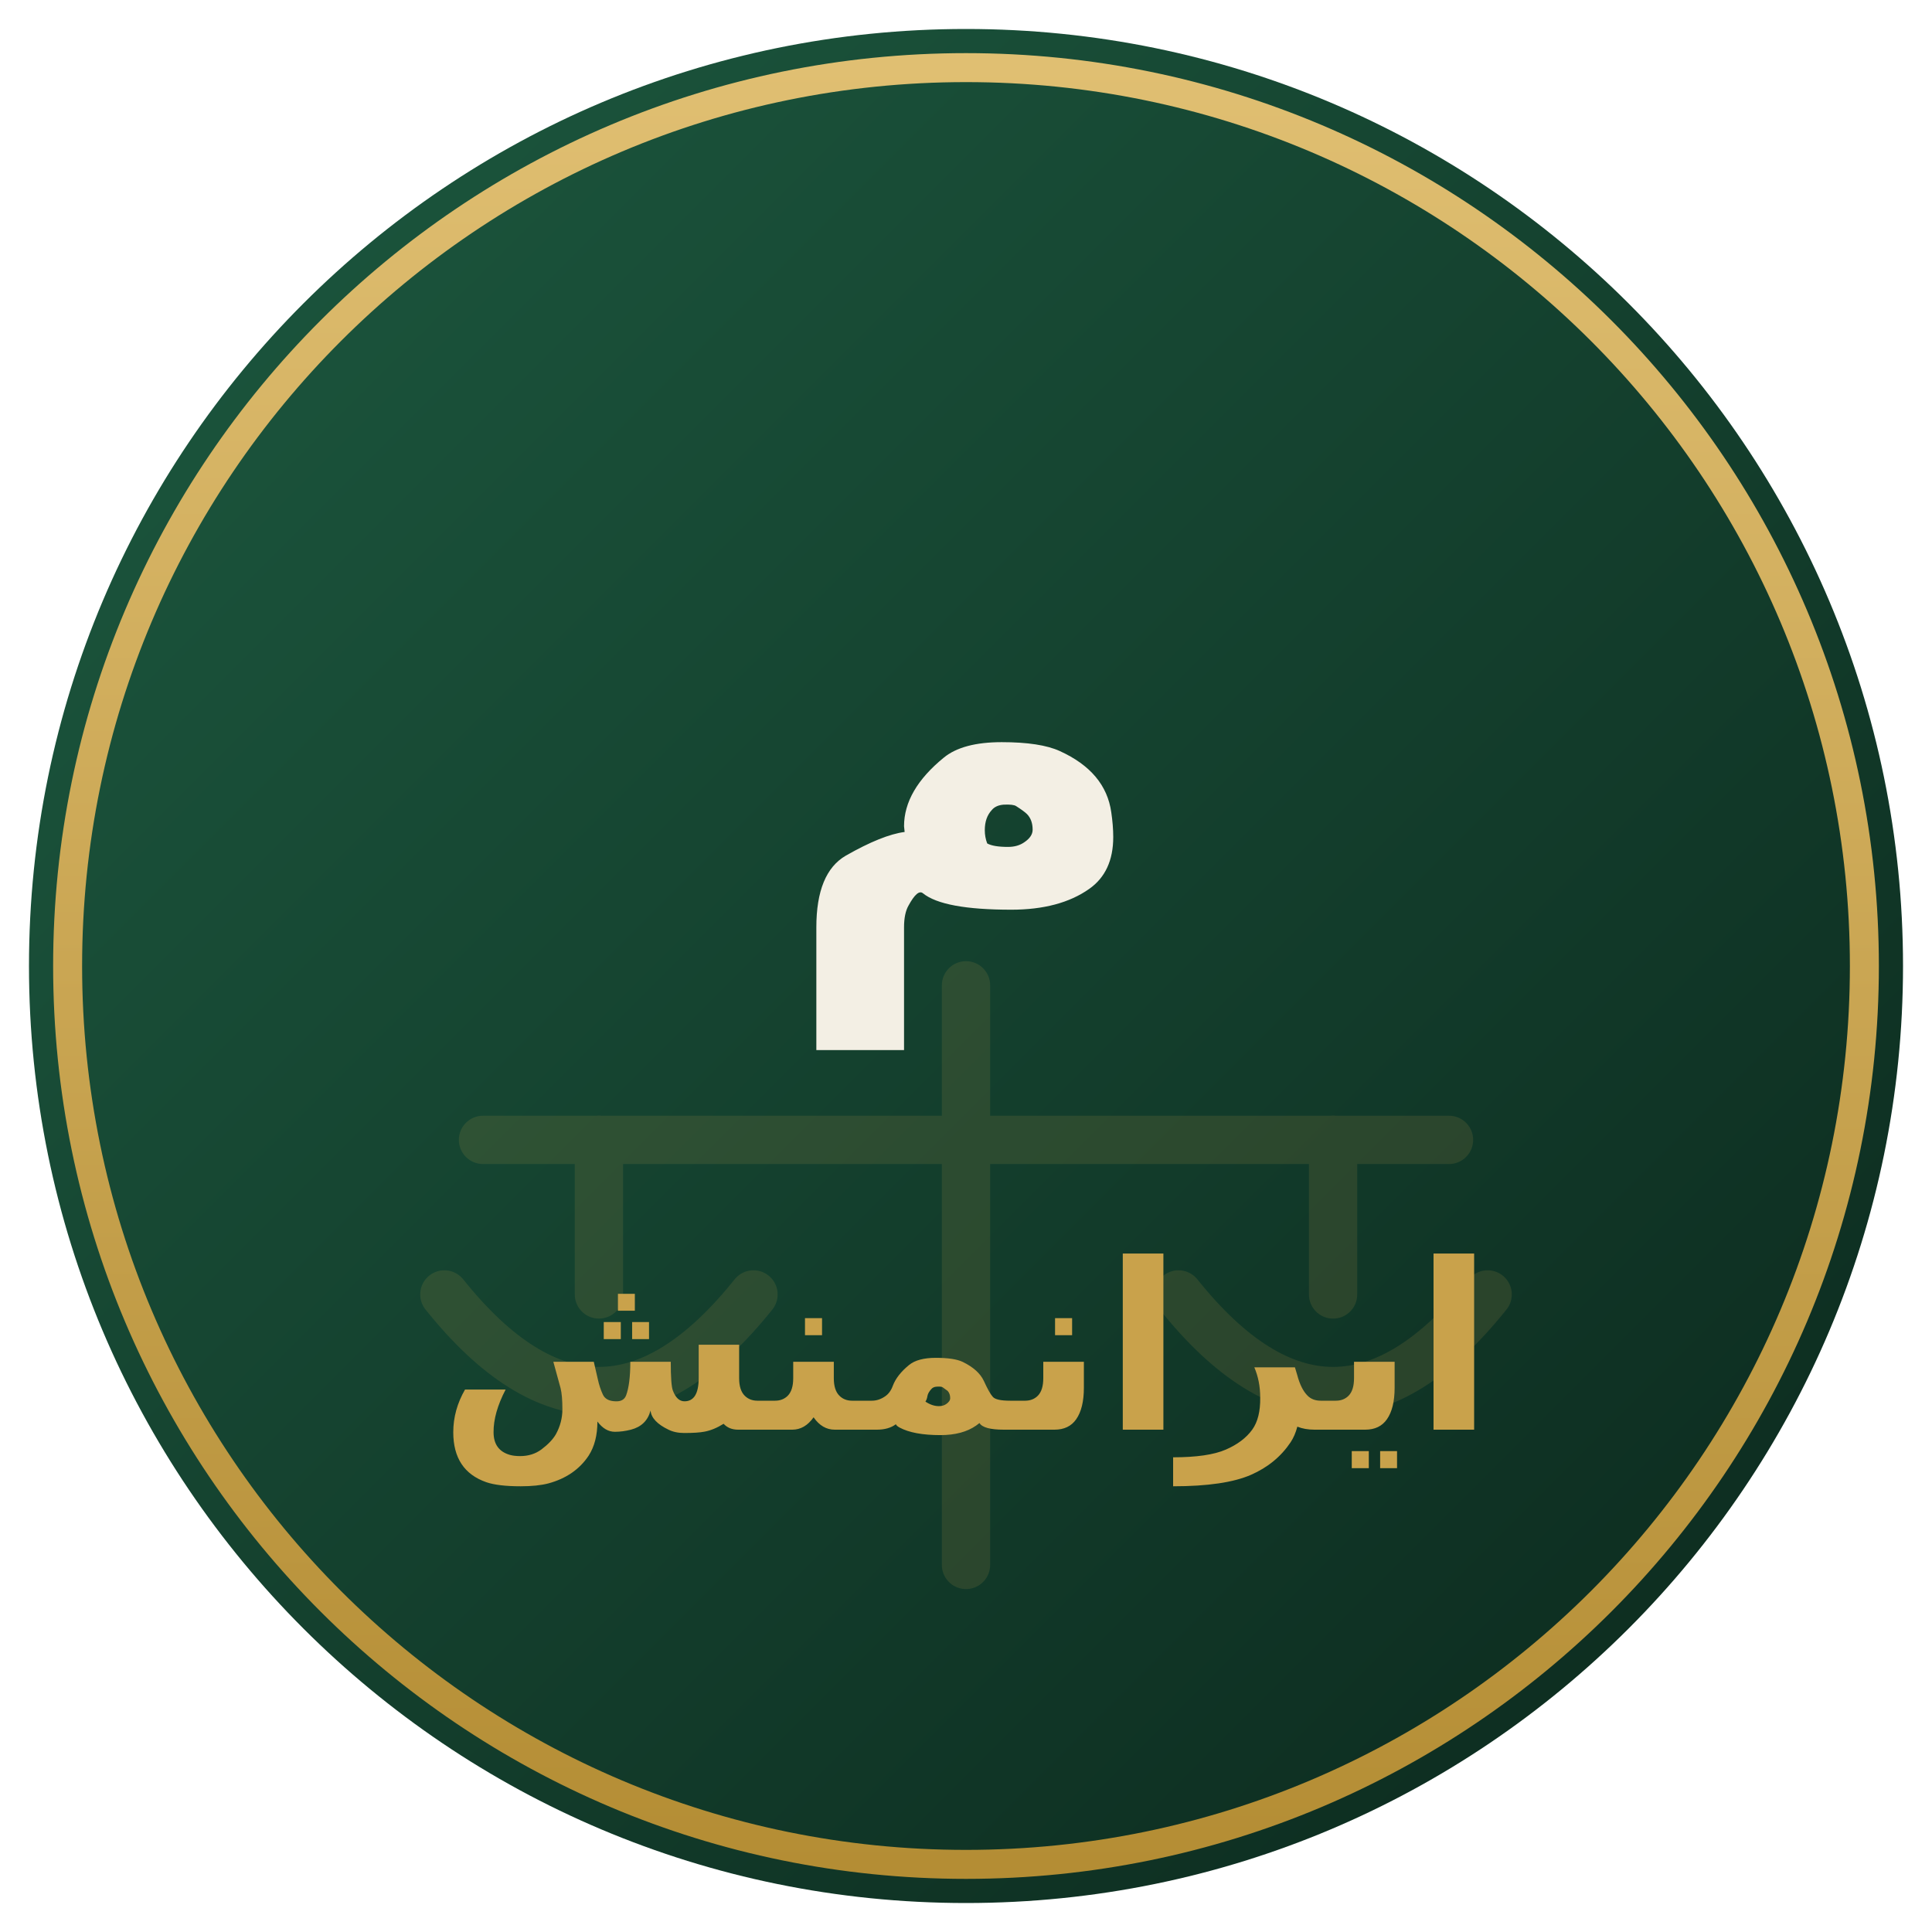
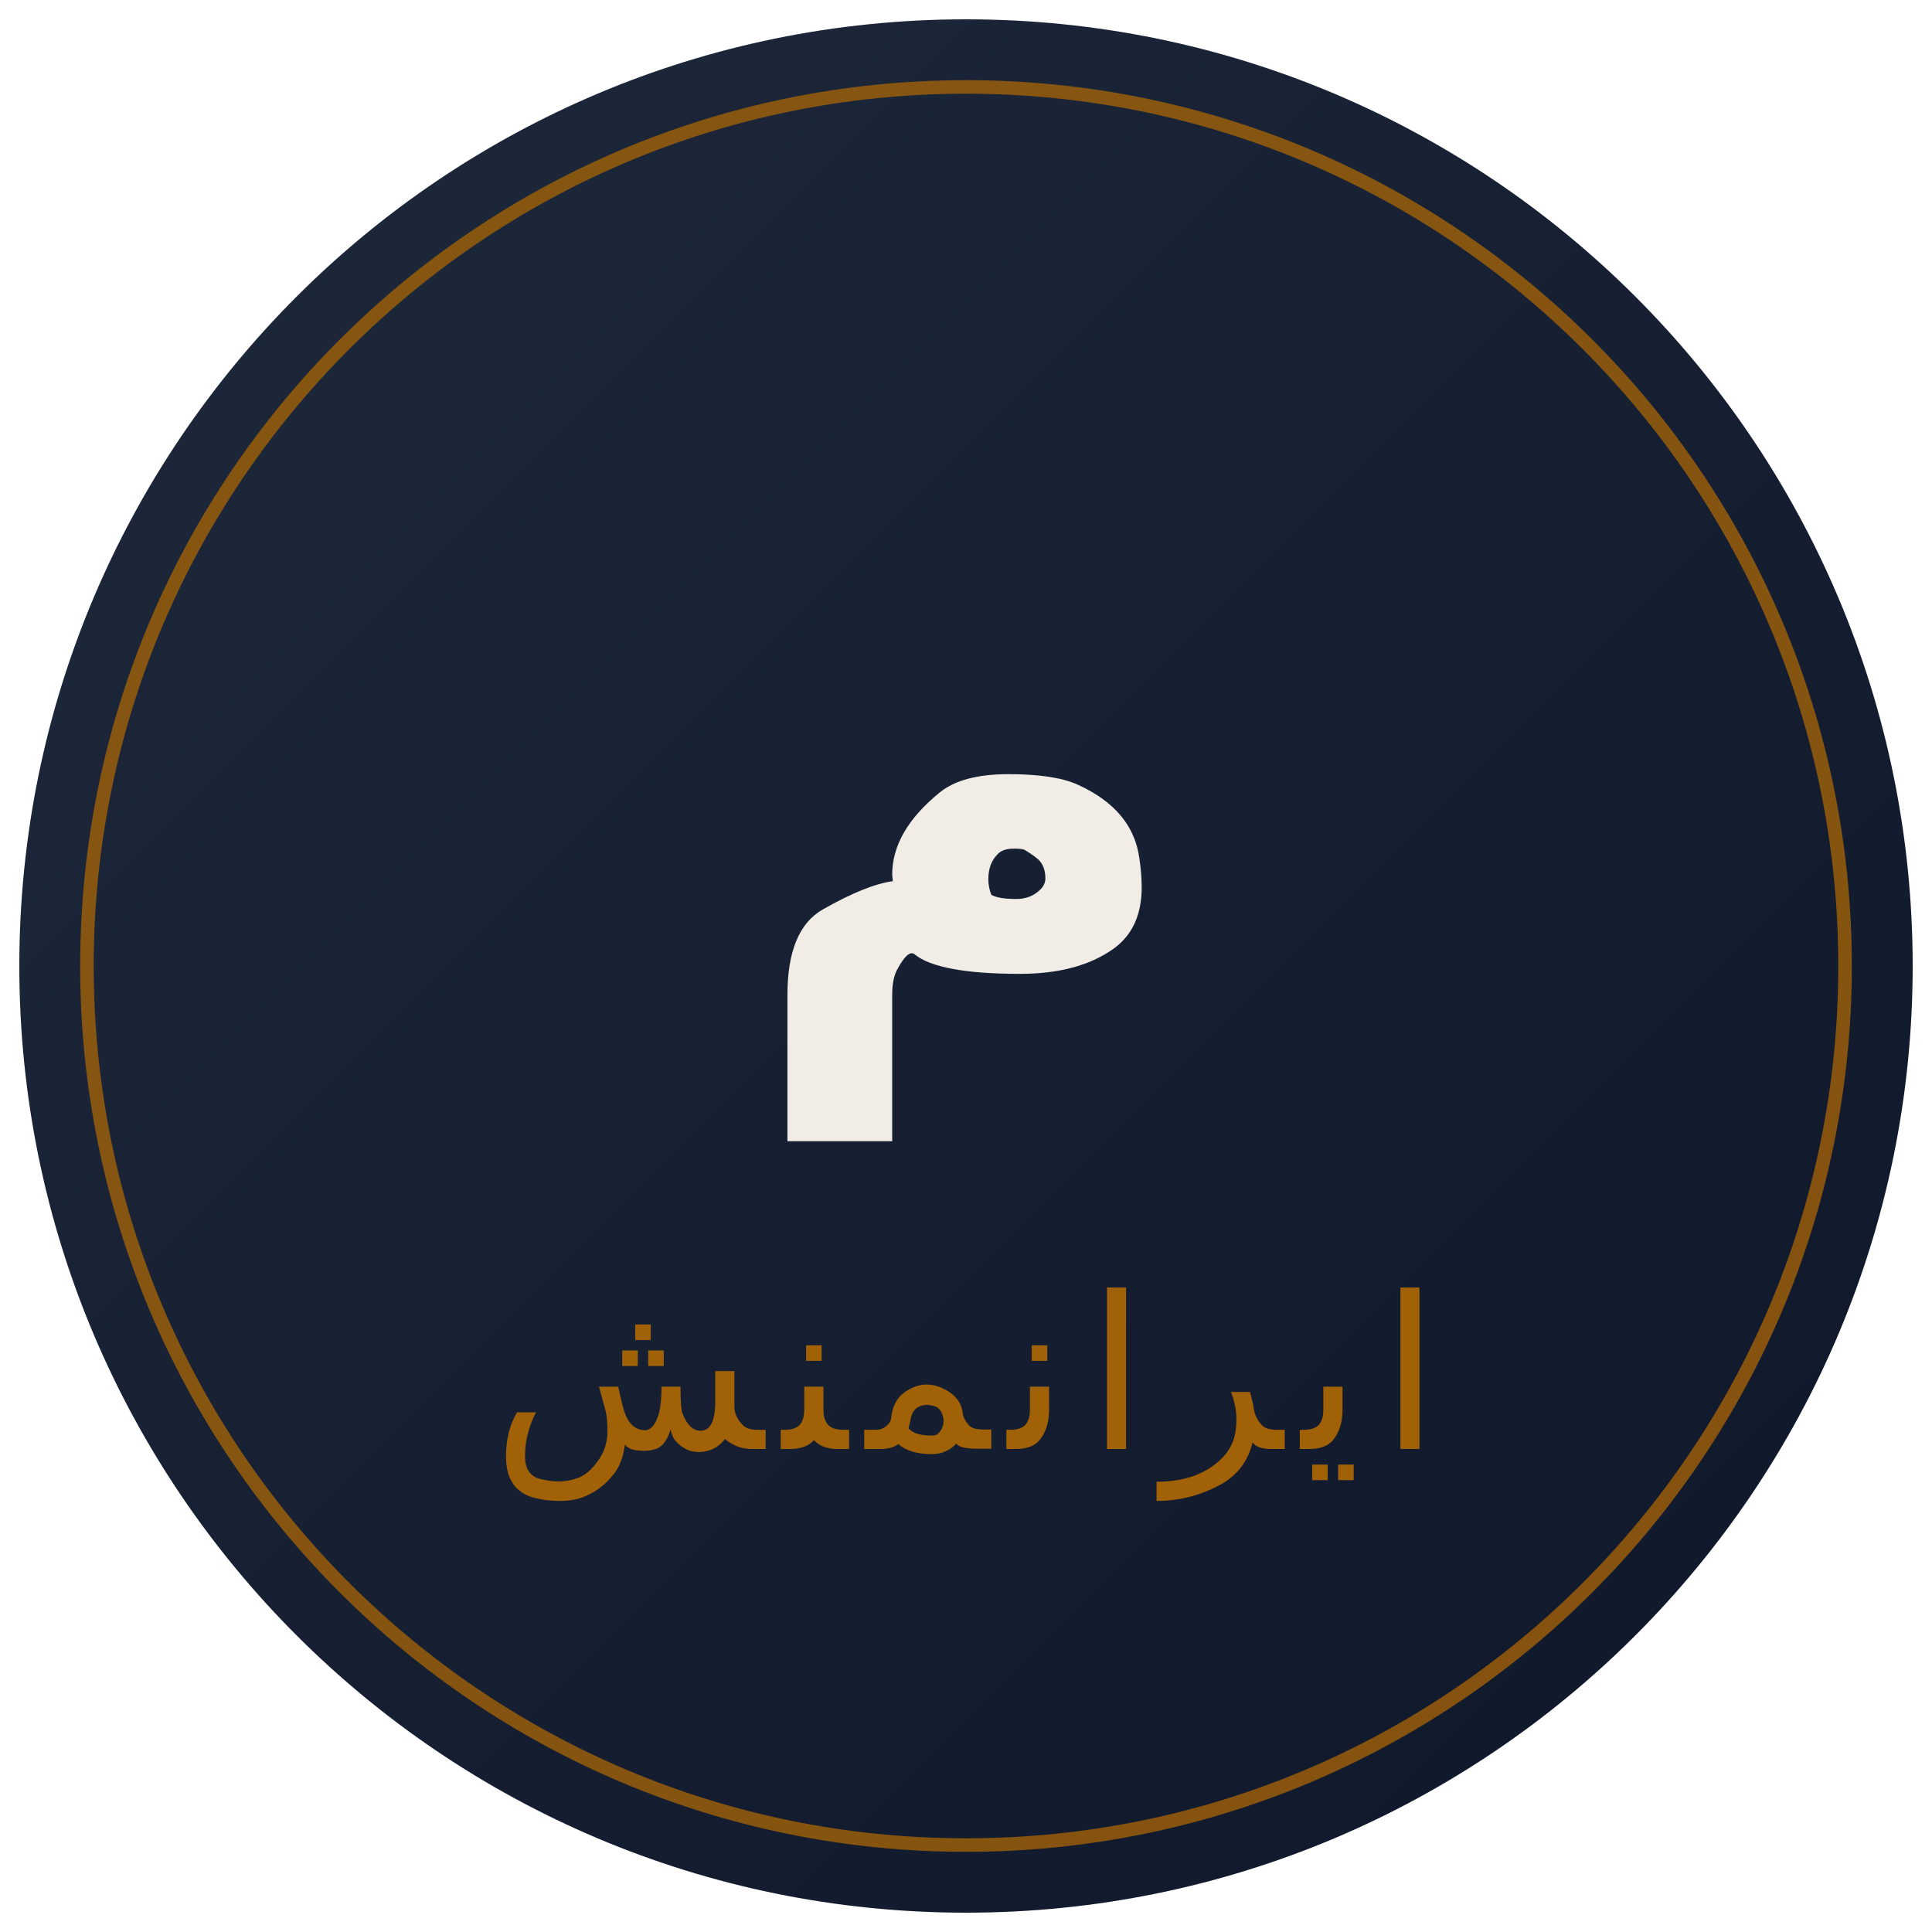
<svg xmlns="http://www.w3.org/2000/svg" viewBox="0 0 200 200">
  <defs>
    <linearGradient id="bg" x1="0" y1="0" x2="1" y2="1">
-       <stop offset="0" stop-color="#1d5a40" />
-       <stop offset="1" stop-color="#0b271c" />
-     </linearGradient>
-     <linearGradient id="ring" x1="0" y1="0" x2="0" y2="1">
-       <stop offset="0" stop-color="#e0bf72" />
-       <stop offset="1" stop-color="#b48d34" />
+       <stop offset="0" stop-color="#1E293B" />
+       <stop offset="1" stop-color="#0F172A" />
    </linearGradient>
  </defs>
-   <circle cx="100" cy="100" r="97" fill="url(#bg)" />
-   <circle cx="100" cy="100" r="93" fill="none" stroke="url(#ring)" stroke-width="3" />
-   <g opacity="0.14" fill="none" stroke="#c9a24b" stroke-width="5" stroke-linecap="round" transform="translate(40,98) scale(1.0)">
-     <path d="M10 20 H110" />
-     <path d="M22 20 V36" />
-     <path d="M98 20 V36" />
-     <path d="M6 36 Q22 56 38 36" />
-     <path d="M82 36 Q98 56 114 36" />
-     <path d="M60 4 V64" />
-   </g>
-   <text x="100" y="96" text-anchor="middle" font-family="Vazirmatn, Tahoma, sans-serif" font-size="52" font-weight="800" fill="#f3efe4">م</text>
-   <text x="100" y="148" text-anchor="middle" font-family="Vazirmatn, Tahoma, sans-serif" font-size="24" font-weight="700" fill="#c9a24b">ایرانمنش</text>
+   <circle cx="100" cy="100" r="98" fill="url(#bg)" />
+   <circle cx="100" cy="100" r="91" fill="none" stroke="#A16207" stroke-width="1.4" opacity="0.8" />
+   <text x="100" y="103" text-anchor="middle" font-family="Vazirmatn, Tahoma, sans-serif" font-size="62" font-weight="600" fill="#f1ede6">م</text>
+   <text x="100" y="150" text-anchor="middle" font-family="Vazirmatn, Tahoma, sans-serif" font-size="22" font-weight="500" letter-spacing="2" fill="#A16207">ایرانمنش</text>
</svg>
